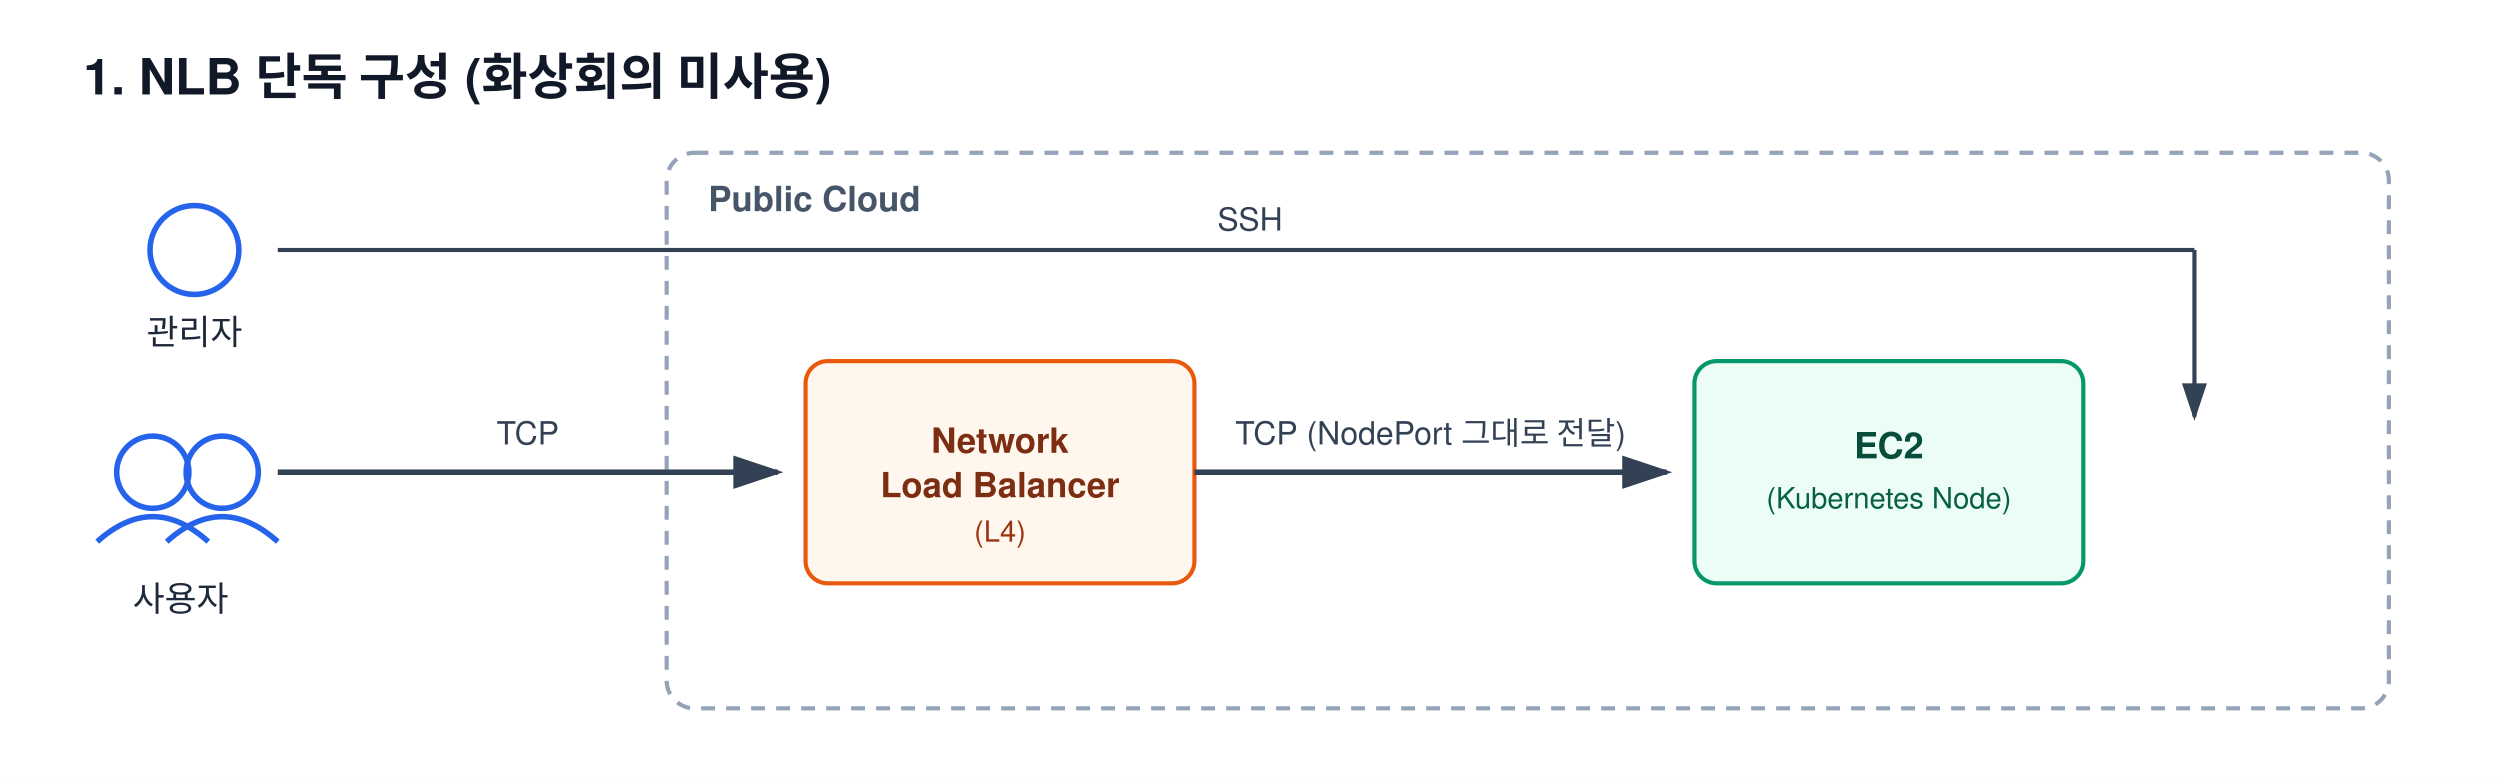
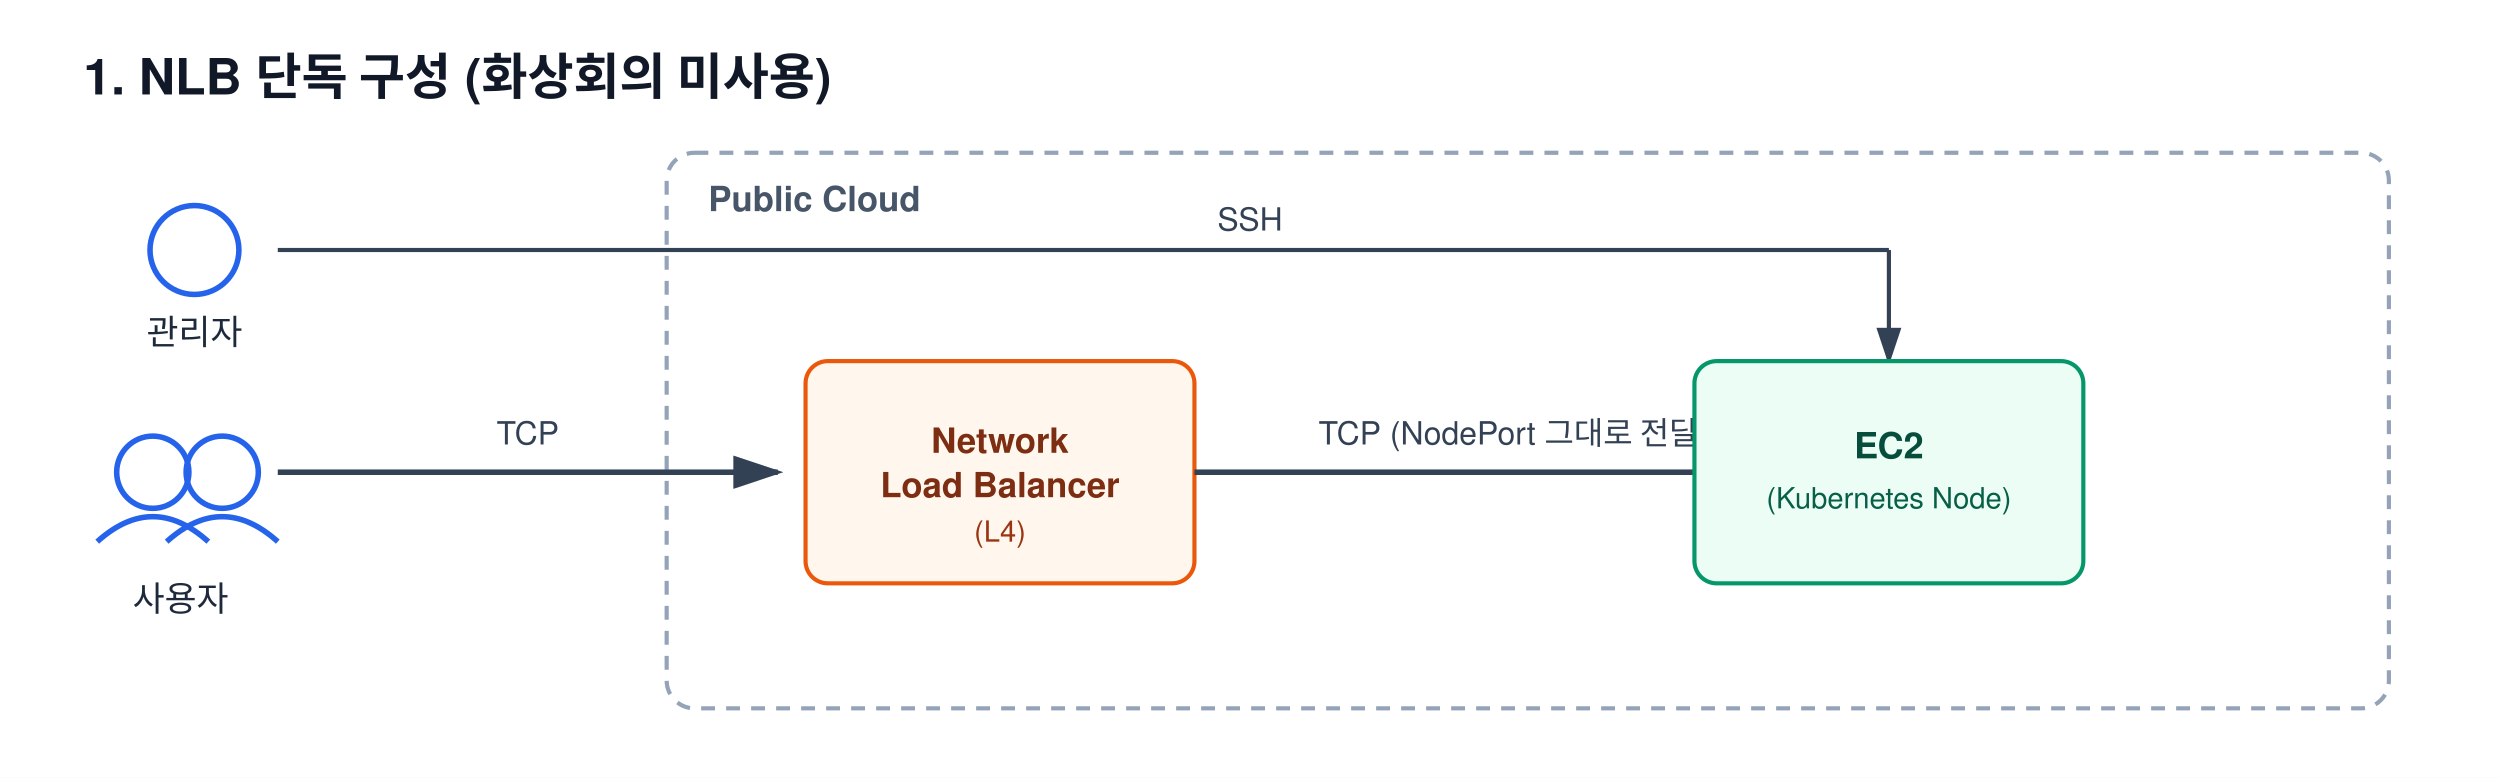
<svg xmlns="http://www.w3.org/2000/svg" viewBox="0 0 900 280" font-family="'Segoe UI', Helvetica, Arial, sans-serif">
  <rect width="900" height="280" fill="#ffffff" />
  <text x="30" y="34" font-size="18" font-weight="bold" fill="#111827">1. NLB 단독 구성 (화상회의 미사용)</text>
  <rect x="240" y="55" width="620" height="200" rx="10" fill="#ffffff" stroke="#94a3b8" stroke-width="1.5" stroke-dasharray="5 4" />
  <text x="255" y="76" font-size="12.5" font-weight="bold" fill="#475569">Public Cloud</text>
  <circle cx="70" cy="90" r="16" fill="none" stroke="#2563eb" stroke-width="2" />
  <text x="70" y="124" text-anchor="middle" font-size="12.5" fill="#1e293b">관리자</text>
-   <line x1="100" y1="90" x2="790" y2="90" stroke="#334155" stroke-width="1.5" />
+   <line x1="100" y1="90" x2="680" y2="90" stroke="#334155" stroke-width="1.5" />
  <text x="450" y="83" text-anchor="middle" font-size="11.5" fill="#334155">SSH</text>
-   <line x1="790" y1="90" x2="790" y2="150" stroke="#334155" stroke-width="1.5" marker-end="url(#a1)" />
+   <line x1="680" y1="90" x2="680" y2="130" stroke="#334155" stroke-width="1.5" marker-end="url(#a1)" />
  <circle cx="55" cy="170" r="13" fill="none" stroke="#2563eb" stroke-width="2" />
  <path d="M35,195 q20,-18 40,0" fill="none" stroke="#2563eb" stroke-width="2" />
  <circle cx="80" cy="170" r="13" fill="none" stroke="#2563eb" stroke-width="2" />
  <path d="M60,195 q20,-18 40,0" fill="none" stroke="#2563eb" stroke-width="2" />
  <text x="65" y="220" text-anchor="middle" font-size="12.5" fill="#1e293b">사용자</text>
  <line x1="100" y1="170" x2="280" y2="170" stroke="#334155" stroke-width="2" marker-end="url(#a1)" />
  <text x="190" y="160" text-anchor="middle" font-size="11.5" fill="#334155">TCP</text>
  <rect x="290" y="130" width="140" height="80" rx="8" fill="#fff7ed" stroke="#ea580c" stroke-width="1.5" />
  <text x="360" y="163" text-anchor="middle" font-size="12.5" font-weight="bold" fill="#7c2d12">Network</text>
  <text x="360" y="179" text-anchor="middle" font-size="12.5" font-weight="bold" fill="#7c2d12">Load Balancer</text>
  <text x="360" y="195" text-anchor="middle" font-size="10.5" fill="#9a3412">(L4)</text>
-   <line x1="430" y1="170" x2="600" y2="170" stroke="#334155" stroke-width="2" marker-end="url(#a1)" />
-   <text x="515" y="160" text-anchor="middle" font-size="11.5" fill="#334155">TCP (NodePort 그대로 전달)</text>
+   <line x1="430" y1="170" x2="660" y2="170" stroke="#334155" stroke-width="2" marker-end="url(#a1)" />
+   <text x="545" y="160" text-anchor="middle" font-size="11.5" fill="#334155">TCP (NodePort 그대로 전달)</text>
  <rect x="610" y="130" width="140" height="80" rx="8" fill="#ecfdf5" stroke="#059669" stroke-width="1.5" />
  <text x="680" y="165" text-anchor="middle" font-size="13" font-weight="bold" fill="#064e3b">EC2</text>
  <text x="680" y="183" text-anchor="middle" font-size="10.5" fill="#065f46">(Kubernetes Node)</text>
  <defs>
    <marker id="a1" markerWidth="10" markerHeight="10" refX="8" refY="3" orient="auto" markerUnits="strokeWidth">
      <path d="M0,0 L0,6 L9,3 z" fill="#334155" />
    </marker>
  </defs>
</svg>
